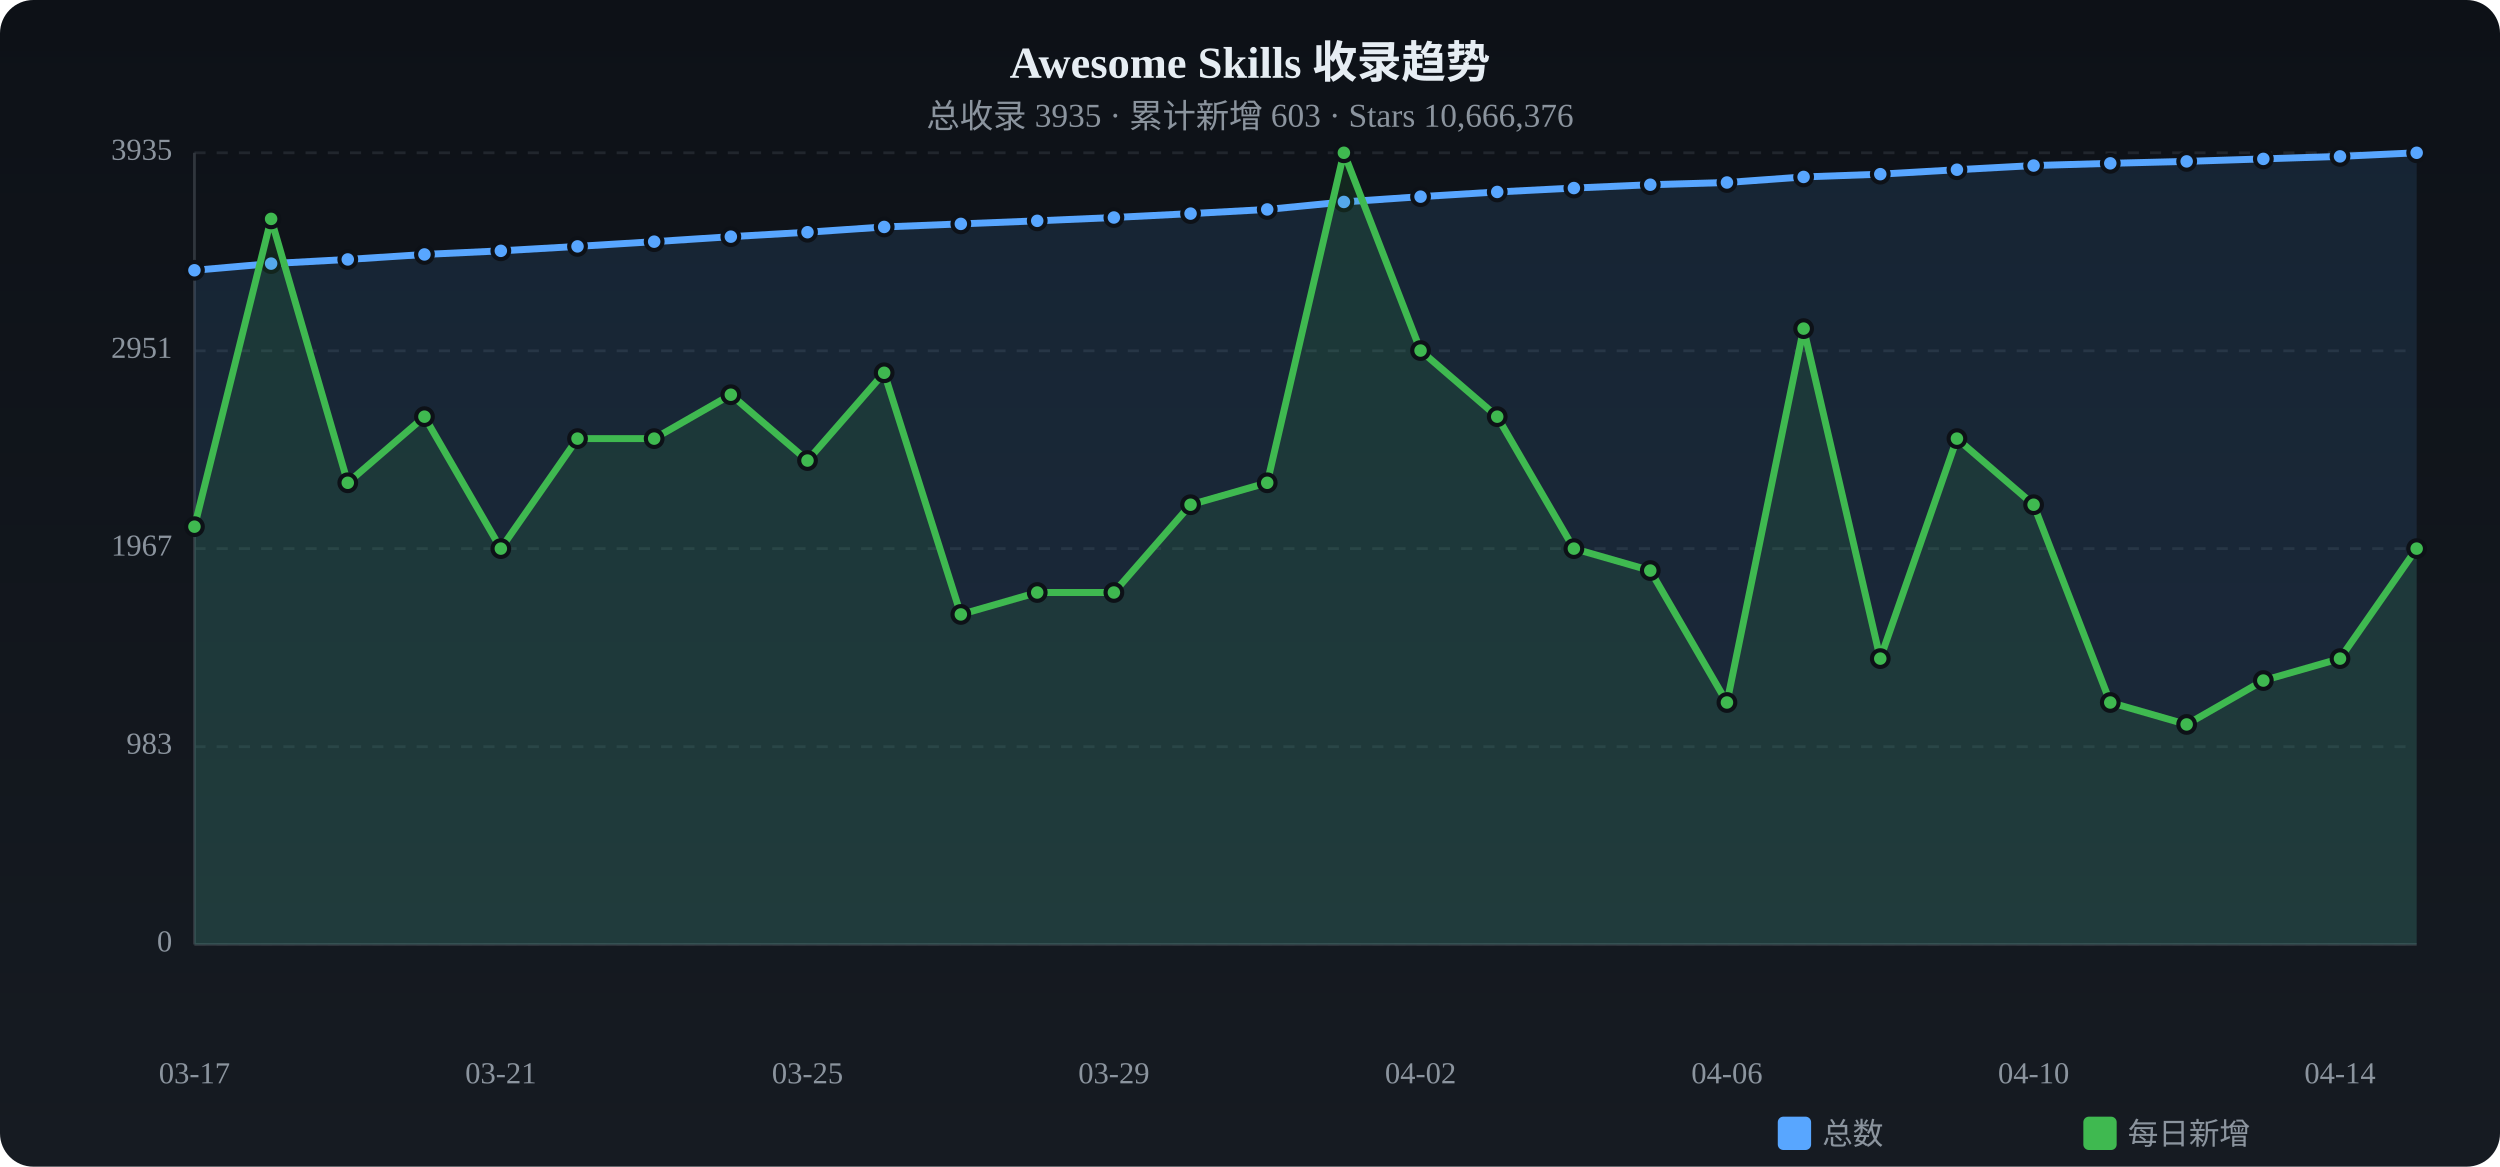
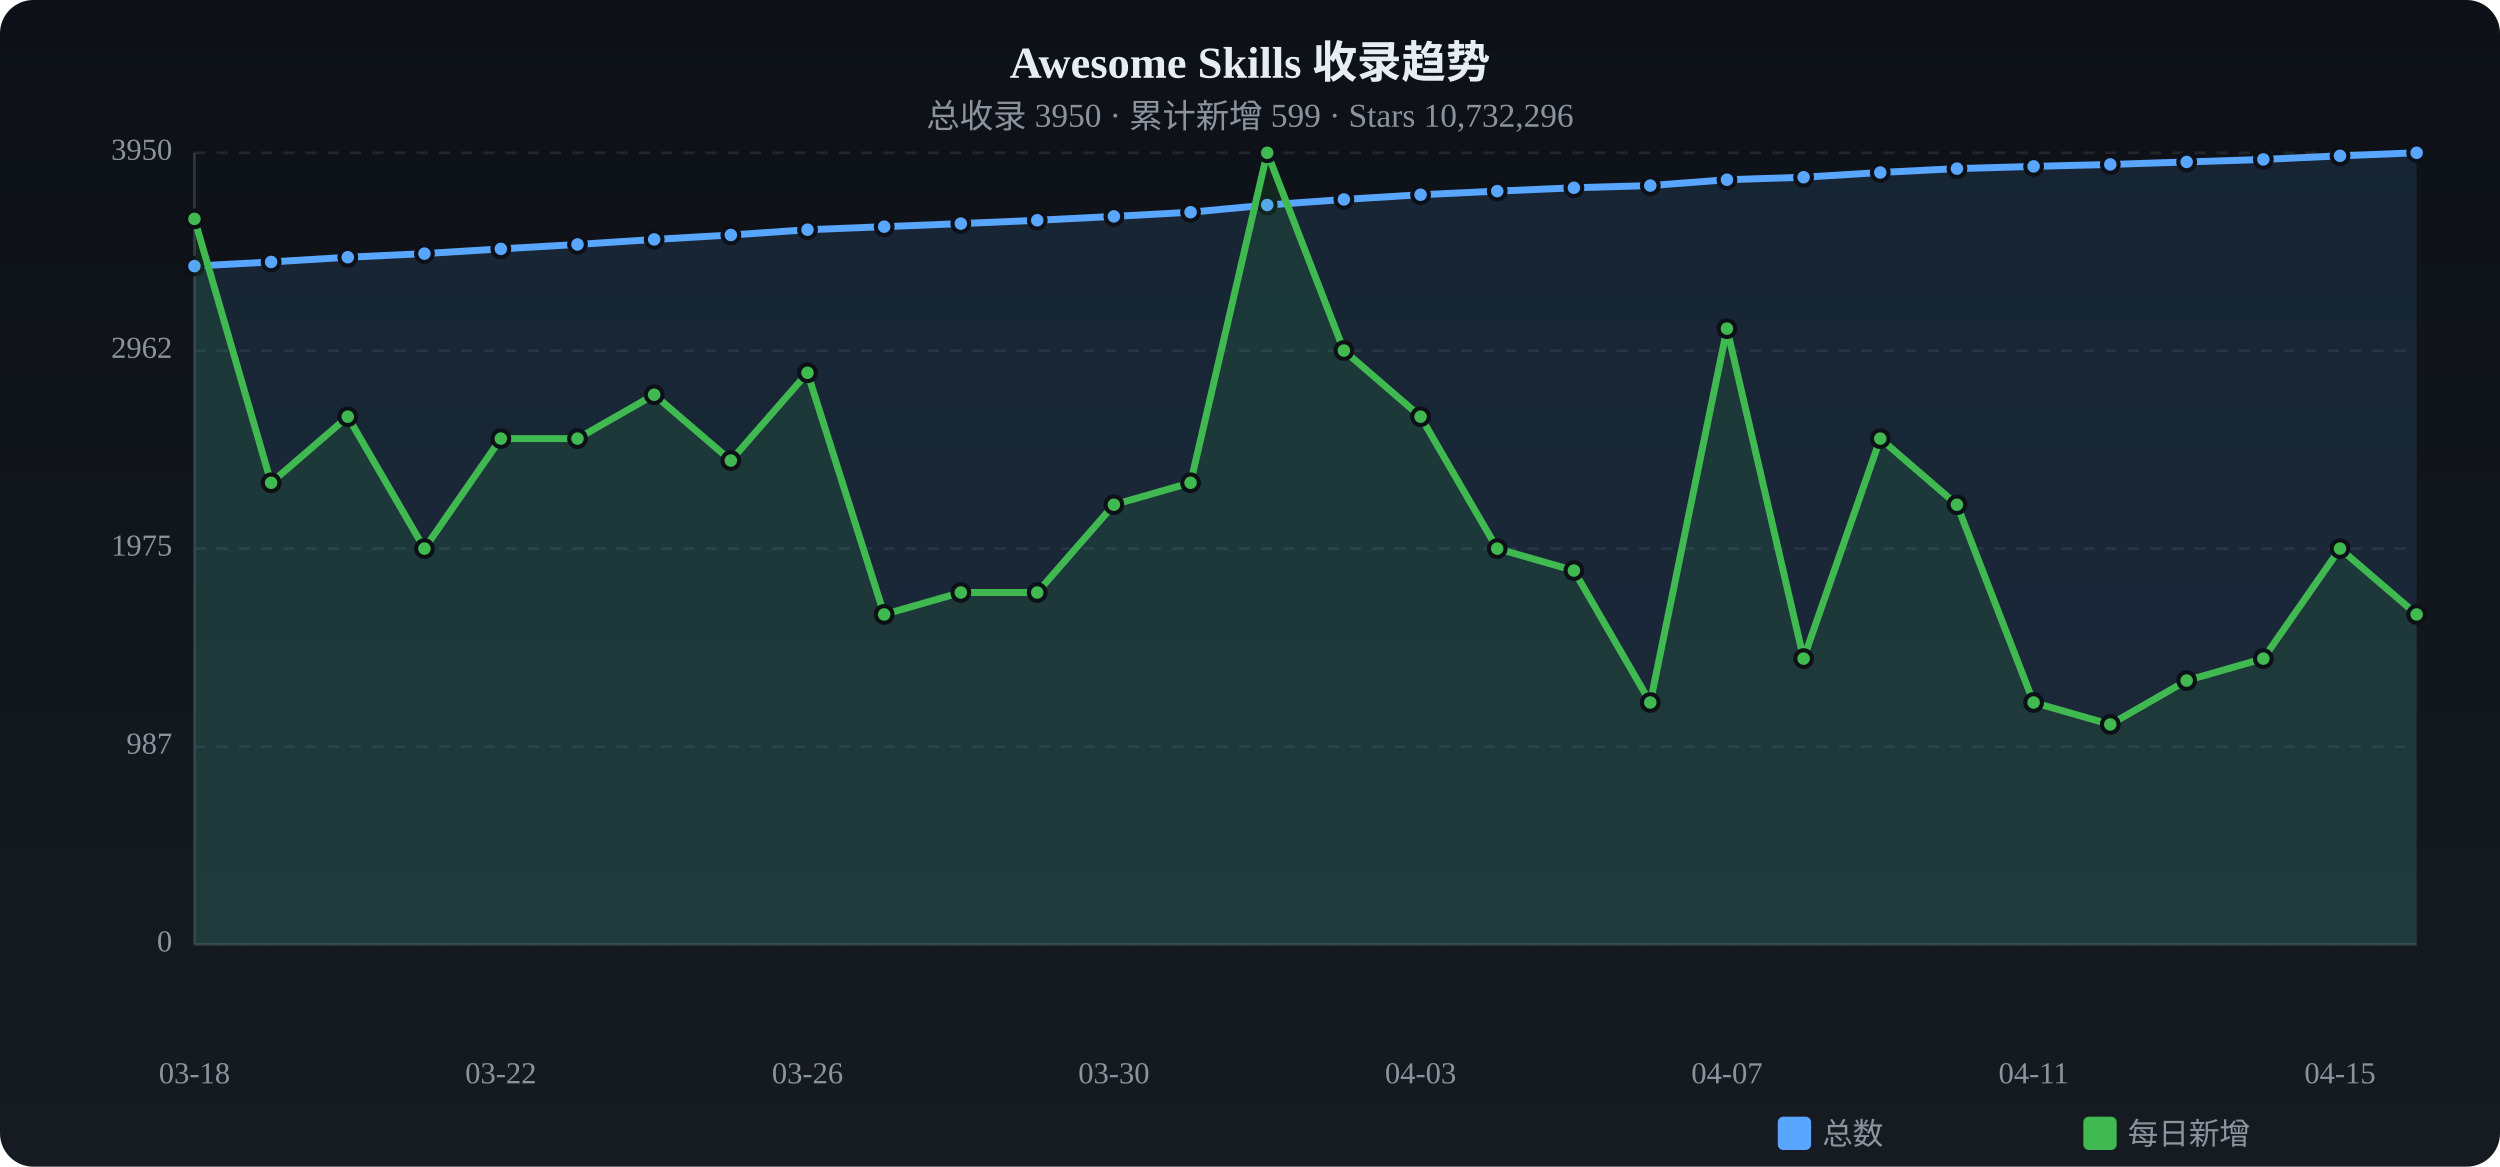
<svg xmlns="http://www.w3.org/2000/svg" viewBox="0 0 900 420" width="900" height="420">
  <defs>
    <linearGradient id="tbg" x1="0%" y1="0%" x2="0%" y2="100%">
      <stop offset="0%" stop-color="#0d1117" />
      <stop offset="100%" stop-color="#161b22" />
    </linearGradient>
  </defs>
  <rect width="900" height="420" rx="12" fill="url(#tbg)" />
  <text x="450.0" y="28" text-anchor="middle" fill="#e6edf3" font-size="16" font-weight="bold">Awesome Skills 收录趋势</text>
-   <text x="450.0" y="46" text-anchor="middle" fill="#8b949e" font-size="12">总收录 3935 · 累计新增 603 · Stars 10,666,376</text>
+   <text x="450.0" y="46" text-anchor="middle" fill="#8b949e" font-size="12">总收录 3950 · 累计新增 599 · Stars 10,732,296</text>
  <text x="62" y="340.0" text-anchor="end" fill="#8b949e" font-size="11" dominant-baseline="middle">0</text>
  <line x1="70" y1="340.0" x2="870" y2="340.0" stroke="#21262d" stroke-dasharray="4 4" />
-   <text x="62" y="268.8" text-anchor="end" fill="#8b949e" font-size="11" dominant-baseline="middle">983</text>
+   <text x="62" y="268.8" text-anchor="end" fill="#8b949e" font-size="11" dominant-baseline="middle">987</text>
  <line x1="70" y1="268.8" x2="870" y2="268.8" stroke="#21262d" stroke-dasharray="4 4" />
-   <text x="62" y="197.5" text-anchor="end" fill="#8b949e" font-size="11" dominant-baseline="middle">1967</text>
+   <text x="62" y="197.5" text-anchor="end" fill="#8b949e" font-size="11" dominant-baseline="middle">1975</text>
  <line x1="70" y1="197.5" x2="870" y2="197.5" stroke="#21262d" stroke-dasharray="4 4" />
-   <text x="62" y="126.3" text-anchor="end" fill="#8b949e" font-size="11" dominant-baseline="middle">2951</text>
+   <text x="62" y="126.3" text-anchor="end" fill="#8b949e" font-size="11" dominant-baseline="middle">2962</text>
  <line x1="70" y1="126.3" x2="870" y2="126.3" stroke="#21262d" stroke-dasharray="4 4" />
-   <text x="62" y="55.0" text-anchor="end" fill="#8b949e" font-size="11" dominant-baseline="middle">3935</text>
+   <text x="62" y="55.0" text-anchor="end" fill="#8b949e" font-size="11" dominant-baseline="middle">3950</text>
  <line x1="70" y1="55.0" x2="870" y2="55.0" stroke="#21262d" stroke-dasharray="4 4" />
  <line x1="70" y1="55" x2="70" y2="340" stroke="#30363d" />
  <line x1="70" y1="340" x2="870" y2="340" stroke="#30363d" />
-   <path d="M70.0,97.3 L97.6,94.9 L125.2,93.4 L152.8,91.6 L180.3,90.3 L207.9,88.7 L235.5,87.0 L263.1,85.2 L290.7,83.6 L318.3,81.7 L345.9,80.6 L373.4,79.5 L401.0,78.3 L428.6,76.9 L456.2,75.4 L483.8,72.7 L511.4,70.8 L539.0,69.1 L566.6,67.7 L594.1,66.5 L621.7,65.7 L649.3,63.7 L676.9,62.7 L704.5,61.1 L732.1,59.6 L759.7,58.8 L787.2,58.1 L814.8,57.2 L842.4,56.3 L870.0,55.0 L870.0,340 L70.0,340 Z" fill="#58a6ff" opacity="0.12" />
-   <polyline points="70.0,97.3 97.6,94.9 125.2,93.4 152.8,91.6 180.3,90.3 207.9,88.7 235.5,87.0 263.1,85.2 290.7,83.6 318.3,81.7 345.9,80.6 373.4,79.5 401.0,78.3 428.6,76.9 456.2,75.4 483.8,72.7 511.4,70.8 539.0,69.1 566.6,67.7 594.1,66.5 621.7,65.7 649.3,63.7 676.9,62.7 704.5,61.1 732.1,59.6 759.7,58.8 787.2,58.1 814.8,57.2 842.4,56.3 870.0,55.0" fill="none" stroke="#58a6ff" stroke-width="2.5" stroke-linecap="round" stroke-linejoin="round" />
-   <circle cx="70.0" cy="97.3" r="3" fill="#58a6ff" stroke="#0d1117" stroke-width="1.5" />
-   <circle cx="97.6" cy="94.9" r="3" fill="#58a6ff" stroke="#0d1117" stroke-width="1.5" />
-   <circle cx="125.2" cy="93.4" r="3" fill="#58a6ff" stroke="#0d1117" stroke-width="1.5" />
-   <circle cx="152.8" cy="91.6" r="3" fill="#58a6ff" stroke="#0d1117" stroke-width="1.5" />
-   <circle cx="180.3" cy="90.3" r="3" fill="#58a6ff" stroke="#0d1117" stroke-width="1.5" />
-   <circle cx="207.9" cy="88.7" r="3" fill="#58a6ff" stroke="#0d1117" stroke-width="1.5" />
-   <circle cx="235.5" cy="87.0" r="3" fill="#58a6ff" stroke="#0d1117" stroke-width="1.5" />
-   <circle cx="263.1" cy="85.2" r="3" fill="#58a6ff" stroke="#0d1117" stroke-width="1.5" />
-   <circle cx="290.7" cy="83.6" r="3" fill="#58a6ff" stroke="#0d1117" stroke-width="1.5" />
-   <circle cx="318.3" cy="81.7" r="3" fill="#58a6ff" stroke="#0d1117" stroke-width="1.5" />
-   <circle cx="345.9" cy="80.6" r="3" fill="#58a6ff" stroke="#0d1117" stroke-width="1.5" />
-   <circle cx="373.4" cy="79.5" r="3" fill="#58a6ff" stroke="#0d1117" stroke-width="1.5" />
-   <circle cx="401.0" cy="78.3" r="3" fill="#58a6ff" stroke="#0d1117" stroke-width="1.5" />
-   <circle cx="428.6" cy="76.9" r="3" fill="#58a6ff" stroke="#0d1117" stroke-width="1.5" />
-   <circle cx="456.2" cy="75.4" r="3" fill="#58a6ff" stroke="#0d1117" stroke-width="1.5" />
-   <circle cx="483.8" cy="72.7" r="3" fill="#58a6ff" stroke="#0d1117" stroke-width="1.5" />
-   <circle cx="511.4" cy="70.8" r="3" fill="#58a6ff" stroke="#0d1117" stroke-width="1.5" />
-   <circle cx="539.0" cy="69.1" r="3" fill="#58a6ff" stroke="#0d1117" stroke-width="1.5" />
-   <circle cx="566.6" cy="67.7" r="3" fill="#58a6ff" stroke="#0d1117" stroke-width="1.5" />
-   <circle cx="594.1" cy="66.5" r="3" fill="#58a6ff" stroke="#0d1117" stroke-width="1.5" />
-   <circle cx="621.7" cy="65.7" r="3" fill="#58a6ff" stroke="#0d1117" stroke-width="1.5" />
-   <circle cx="649.3" cy="63.7" r="3" fill="#58a6ff" stroke="#0d1117" stroke-width="1.5" />
-   <circle cx="676.9" cy="62.7" r="3" fill="#58a6ff" stroke="#0d1117" stroke-width="1.5" />
-   <circle cx="704.5" cy="61.1" r="3" fill="#58a6ff" stroke="#0d1117" stroke-width="1.5" />
-   <circle cx="732.1" cy="59.6" r="3" fill="#58a6ff" stroke="#0d1117" stroke-width="1.5" />
-   <circle cx="759.7" cy="58.8" r="3" fill="#58a6ff" stroke="#0d1117" stroke-width="1.5" />
-   <circle cx="787.2" cy="58.1" r="3" fill="#58a6ff" stroke="#0d1117" stroke-width="1.5" />
-   <circle cx="814.8" cy="57.2" r="3" fill="#58a6ff" stroke="#0d1117" stroke-width="1.5" />
-   <circle cx="842.4" cy="56.3" r="3" fill="#58a6ff" stroke="#0d1117" stroke-width="1.5" />
+   <path d="M70.0,95.8 L97.6,94.3 L125.2,92.6 L152.8,91.3 L180.3,89.6 L207.9,88.0 L235.5,86.2 L263.1,84.6 L290.7,82.7 L318.3,81.6 L345.9,80.5 L373.4,79.3 L401.0,77.9 L428.6,76.4 L456.2,73.8 L483.8,71.8 L511.4,70.1 L539.0,68.8 L566.6,67.6 L594.1,66.8 L621.7,64.7 L649.3,63.8 L676.9,62.1 L704.5,60.7 L732.1,59.9 L759.7,59.2 L787.2,58.3 L814.8,57.4 L842.4,56.1 L870.0,55.0 L870.0,340 L70.0,340 Z" fill="#58a6ff" opacity="0.12" />
+   <polyline points="70.0,95.8 97.6,94.3 125.2,92.6 152.8,91.3 180.3,89.6 207.9,88.0 235.5,86.2 263.1,84.6 290.7,82.7 318.3,81.6 345.9,80.5 373.4,79.3 401.0,77.9 428.6,76.4 456.2,73.8 483.8,71.8 511.4,70.1 539.0,68.8 566.6,67.6 594.1,66.8 621.7,64.7 649.3,63.8 676.9,62.1 704.5,60.7 732.1,59.9 759.7,59.2 787.2,58.3 814.8,57.4 842.4,56.1 870.0,55.0" fill="none" stroke="#58a6ff" stroke-width="2.5" stroke-linecap="round" stroke-linejoin="round" />
+   <circle cx="70.0" cy="95.8" r="3" fill="#58a6ff" stroke="#0d1117" stroke-width="1.5" />
+   <circle cx="97.6" cy="94.3" r="3" fill="#58a6ff" stroke="#0d1117" stroke-width="1.5" />
+   <circle cx="125.2" cy="92.6" r="3" fill="#58a6ff" stroke="#0d1117" stroke-width="1.5" />
+   <circle cx="152.8" cy="91.3" r="3" fill="#58a6ff" stroke="#0d1117" stroke-width="1.5" />
+   <circle cx="180.3" cy="89.6" r="3" fill="#58a6ff" stroke="#0d1117" stroke-width="1.5" />
+   <circle cx="207.9" cy="88.0" r="3" fill="#58a6ff" stroke="#0d1117" stroke-width="1.5" />
+   <circle cx="235.5" cy="86.2" r="3" fill="#58a6ff" stroke="#0d1117" stroke-width="1.5" />
+   <circle cx="263.1" cy="84.6" r="3" fill="#58a6ff" stroke="#0d1117" stroke-width="1.5" />
+   <circle cx="290.7" cy="82.7" r="3" fill="#58a6ff" stroke="#0d1117" stroke-width="1.5" />
+   <circle cx="318.3" cy="81.6" r="3" fill="#58a6ff" stroke="#0d1117" stroke-width="1.5" />
+   <circle cx="345.9" cy="80.5" r="3" fill="#58a6ff" stroke="#0d1117" stroke-width="1.5" />
+   <circle cx="373.4" cy="79.3" r="3" fill="#58a6ff" stroke="#0d1117" stroke-width="1.5" />
+   <circle cx="401.0" cy="77.9" r="3" fill="#58a6ff" stroke="#0d1117" stroke-width="1.5" />
+   <circle cx="428.6" cy="76.4" r="3" fill="#58a6ff" stroke="#0d1117" stroke-width="1.5" />
+   <circle cx="456.2" cy="73.8" r="3" fill="#58a6ff" stroke="#0d1117" stroke-width="1.5" />
+   <circle cx="483.8" cy="71.8" r="3" fill="#58a6ff" stroke="#0d1117" stroke-width="1.5" />
+   <circle cx="511.4" cy="70.1" r="3" fill="#58a6ff" stroke="#0d1117" stroke-width="1.5" />
+   <circle cx="539.0" cy="68.8" r="3" fill="#58a6ff" stroke="#0d1117" stroke-width="1.5" />
+   <circle cx="566.6" cy="67.6" r="3" fill="#58a6ff" stroke="#0d1117" stroke-width="1.5" />
+   <circle cx="594.1" cy="66.8" r="3" fill="#58a6ff" stroke="#0d1117" stroke-width="1.5" />
+   <circle cx="621.7" cy="64.7" r="3" fill="#58a6ff" stroke="#0d1117" stroke-width="1.5" />
+   <circle cx="649.3" cy="63.8" r="3" fill="#58a6ff" stroke="#0d1117" stroke-width="1.5" />
+   <circle cx="676.9" cy="62.1" r="3" fill="#58a6ff" stroke="#0d1117" stroke-width="1.5" />
+   <circle cx="704.5" cy="60.7" r="3" fill="#58a6ff" stroke="#0d1117" stroke-width="1.5" />
+   <circle cx="732.1" cy="59.9" r="3" fill="#58a6ff" stroke="#0d1117" stroke-width="1.5" />
+   <circle cx="759.7" cy="59.2" r="3" fill="#58a6ff" stroke="#0d1117" stroke-width="1.5" />
+   <circle cx="787.2" cy="58.3" r="3" fill="#58a6ff" stroke="#0d1117" stroke-width="1.5" />
+   <circle cx="814.8" cy="57.4" r="3" fill="#58a6ff" stroke="#0d1117" stroke-width="1.5" />
+   <circle cx="842.4" cy="56.1" r="3" fill="#58a6ff" stroke="#0d1117" stroke-width="1.5" />
  <circle cx="870.0" cy="55.0" r="3" fill="#58a6ff" stroke="#0d1117" stroke-width="1.5" />
-   <path d="M70.0,189.6 L97.6,78.8 L125.2,173.8 L152.8,150.0 L180.3,197.5 L207.9,157.9 L235.5,157.9 L263.1,142.1 L290.7,165.8 L318.3,134.2 L345.9,221.2 L373.4,213.3 L401.0,213.3 L428.6,181.7 L456.2,173.8 L483.8,55.0 L511.4,126.2 L539.0,150.0 L566.6,197.5 L594.1,205.4 L621.7,252.9 L649.3,118.3 L676.9,237.1 L704.5,157.9 L732.1,181.7 L759.7,252.9 L787.2,260.8 L814.8,245.0 L842.4,237.1 L870.0,197.5 L870.0,340 L70.0,340 Z" fill="#3fb950" opacity="0.12" />
-   <polyline points="70.0,189.6 97.6,78.8 125.2,173.8 152.8,150.0 180.3,197.5 207.9,157.9 235.5,157.9 263.1,142.1 290.7,165.8 318.3,134.2 345.9,221.2 373.4,213.3 401.0,213.3 428.6,181.7 456.2,173.8 483.8,55.0 511.4,126.2 539.0,150.0 566.6,197.5 594.1,205.4 621.7,252.9 649.3,118.3 676.9,237.1 704.5,157.9 732.1,181.7 759.7,252.9 787.2,260.8 814.8,245.0 842.4,237.1 870.0,197.5" fill="none" stroke="#3fb950" stroke-width="2.5" stroke-linecap="round" stroke-linejoin="round" />
-   <circle cx="70.0" cy="189.6" r="3" fill="#3fb950" stroke="#0d1117" stroke-width="1.5" />
-   <circle cx="97.6" cy="78.8" r="3" fill="#3fb950" stroke="#0d1117" stroke-width="1.5" />
-   <circle cx="125.2" cy="173.8" r="3" fill="#3fb950" stroke="#0d1117" stroke-width="1.5" />
-   <circle cx="152.8" cy="150.0" r="3" fill="#3fb950" stroke="#0d1117" stroke-width="1.5" />
-   <circle cx="180.3" cy="197.5" r="3" fill="#3fb950" stroke="#0d1117" stroke-width="1.5" />
+   <path d="M70.0,78.8 L97.6,173.8 L125.2,150.0 L152.8,197.5 L180.3,157.9 L207.9,157.9 L235.5,142.1 L263.1,165.8 L290.7,134.2 L318.3,221.2 L345.9,213.3 L373.4,213.3 L401.0,181.7 L428.6,173.8 L456.2,55.0 L483.8,126.2 L511.4,150.0 L539.0,197.5 L566.6,205.4 L594.1,252.9 L621.7,118.3 L649.3,237.1 L676.9,157.9 L704.5,181.7 L732.1,252.9 L759.7,260.8 L787.2,245.0 L814.8,237.1 L842.4,197.5 L870.0,221.2 L870.0,340 L70.0,340 Z" fill="#3fb950" opacity="0.12" />
+   <polyline points="70.0,78.8 97.6,173.8 125.2,150.0 152.8,197.5 180.3,157.9 207.9,157.9 235.5,142.1 263.1,165.8 290.7,134.2 318.3,221.2 345.9,213.3 373.4,213.3 401.0,181.7 428.6,173.8 456.2,55.0 483.8,126.2 511.4,150.0 539.0,197.5 566.6,205.4 594.1,252.9 621.7,118.3 649.3,237.1 676.9,157.9 704.5,181.7 732.1,252.9 759.7,260.8 787.2,245.0 814.8,237.1 842.4,197.5 870.0,221.2" fill="none" stroke="#3fb950" stroke-width="2.5" stroke-linecap="round" stroke-linejoin="round" />
+   <circle cx="70.0" cy="78.8" r="3" fill="#3fb950" stroke="#0d1117" stroke-width="1.5" />
+   <circle cx="97.6" cy="173.8" r="3" fill="#3fb950" stroke="#0d1117" stroke-width="1.5" />
+   <circle cx="125.2" cy="150.0" r="3" fill="#3fb950" stroke="#0d1117" stroke-width="1.5" />
+   <circle cx="152.8" cy="197.5" r="3" fill="#3fb950" stroke="#0d1117" stroke-width="1.5" />
+   <circle cx="180.3" cy="157.9" r="3" fill="#3fb950" stroke="#0d1117" stroke-width="1.5" />
  <circle cx="207.9" cy="157.9" r="3" fill="#3fb950" stroke="#0d1117" stroke-width="1.5" />
-   <circle cx="235.5" cy="157.9" r="3" fill="#3fb950" stroke="#0d1117" stroke-width="1.5" />
-   <circle cx="263.1" cy="142.1" r="3" fill="#3fb950" stroke="#0d1117" stroke-width="1.5" />
-   <circle cx="290.7" cy="165.8" r="3" fill="#3fb950" stroke="#0d1117" stroke-width="1.5" />
-   <circle cx="318.3" cy="134.2" r="3" fill="#3fb950" stroke="#0d1117" stroke-width="1.5" />
-   <circle cx="345.9" cy="221.2" r="3" fill="#3fb950" stroke="#0d1117" stroke-width="1.5" />
+   <circle cx="235.5" cy="142.1" r="3" fill="#3fb950" stroke="#0d1117" stroke-width="1.5" />
+   <circle cx="263.1" cy="165.8" r="3" fill="#3fb950" stroke="#0d1117" stroke-width="1.5" />
+   <circle cx="290.7" cy="134.2" r="3" fill="#3fb950" stroke="#0d1117" stroke-width="1.5" />
+   <circle cx="318.3" cy="221.2" r="3" fill="#3fb950" stroke="#0d1117" stroke-width="1.5" />
+   <circle cx="345.9" cy="213.3" r="3" fill="#3fb950" stroke="#0d1117" stroke-width="1.5" />
  <circle cx="373.4" cy="213.3" r="3" fill="#3fb950" stroke="#0d1117" stroke-width="1.5" />
-   <circle cx="401.0" cy="213.3" r="3" fill="#3fb950" stroke="#0d1117" stroke-width="1.5" />
-   <circle cx="428.6" cy="181.7" r="3" fill="#3fb950" stroke="#0d1117" stroke-width="1.5" />
-   <circle cx="456.2" cy="173.8" r="3" fill="#3fb950" stroke="#0d1117" stroke-width="1.5" />
-   <circle cx="483.8" cy="55.0" r="3" fill="#3fb950" stroke="#0d1117" stroke-width="1.5" />
-   <circle cx="511.4" cy="126.2" r="3" fill="#3fb950" stroke="#0d1117" stroke-width="1.5" />
-   <circle cx="539.0" cy="150.0" r="3" fill="#3fb950" stroke="#0d1117" stroke-width="1.5" />
-   <circle cx="566.6" cy="197.5" r="3" fill="#3fb950" stroke="#0d1117" stroke-width="1.5" />
-   <circle cx="594.1" cy="205.4" r="3" fill="#3fb950" stroke="#0d1117" stroke-width="1.5" />
-   <circle cx="621.7" cy="252.9" r="3" fill="#3fb950" stroke="#0d1117" stroke-width="1.5" />
-   <circle cx="649.3" cy="118.3" r="3" fill="#3fb950" stroke="#0d1117" stroke-width="1.5" />
-   <circle cx="676.9" cy="237.1" r="3" fill="#3fb950" stroke="#0d1117" stroke-width="1.5" />
-   <circle cx="704.5" cy="157.9" r="3" fill="#3fb950" stroke="#0d1117" stroke-width="1.5" />
-   <circle cx="732.1" cy="181.7" r="3" fill="#3fb950" stroke="#0d1117" stroke-width="1.5" />
-   <circle cx="759.7" cy="252.9" r="3" fill="#3fb950" stroke="#0d1117" stroke-width="1.5" />
-   <circle cx="787.2" cy="260.8" r="3" fill="#3fb950" stroke="#0d1117" stroke-width="1.5" />
-   <circle cx="814.8" cy="245.0" r="3" fill="#3fb950" stroke="#0d1117" stroke-width="1.5" />
-   <circle cx="842.4" cy="237.1" r="3" fill="#3fb950" stroke="#0d1117" stroke-width="1.5" />
-   <circle cx="870.0" cy="197.5" r="3" fill="#3fb950" stroke="#0d1117" stroke-width="1.5" />
-   <text x="70.0" y="390" text-anchor="middle" fill="#8b949e" font-size="11">03-17</text>
-   <text x="180.3" y="390" text-anchor="middle" fill="#8b949e" font-size="11">03-21</text>
-   <text x="290.7" y="390" text-anchor="middle" fill="#8b949e" font-size="11">03-25</text>
-   <text x="401.0" y="390" text-anchor="middle" fill="#8b949e" font-size="11">03-29</text>
-   <text x="511.4" y="390" text-anchor="middle" fill="#8b949e" font-size="11">04-02</text>
-   <text x="621.7" y="390" text-anchor="middle" fill="#8b949e" font-size="11">04-06</text>
-   <text x="732.1" y="390" text-anchor="middle" fill="#8b949e" font-size="11">04-10</text>
-   <text x="842.4" y="390" text-anchor="middle" fill="#8b949e" font-size="11">04-14</text>
+   <circle cx="401.0" cy="181.7" r="3" fill="#3fb950" stroke="#0d1117" stroke-width="1.5" />
+   <circle cx="428.6" cy="173.8" r="3" fill="#3fb950" stroke="#0d1117" stroke-width="1.5" />
+   <circle cx="456.2" cy="55.0" r="3" fill="#3fb950" stroke="#0d1117" stroke-width="1.5" />
+   <circle cx="483.8" cy="126.2" r="3" fill="#3fb950" stroke="#0d1117" stroke-width="1.5" />
+   <circle cx="511.4" cy="150.0" r="3" fill="#3fb950" stroke="#0d1117" stroke-width="1.5" />
+   <circle cx="539.0" cy="197.5" r="3" fill="#3fb950" stroke="#0d1117" stroke-width="1.5" />
+   <circle cx="566.6" cy="205.4" r="3" fill="#3fb950" stroke="#0d1117" stroke-width="1.5" />
+   <circle cx="594.1" cy="252.9" r="3" fill="#3fb950" stroke="#0d1117" stroke-width="1.5" />
+   <circle cx="621.7" cy="118.3" r="3" fill="#3fb950" stroke="#0d1117" stroke-width="1.5" />
+   <circle cx="649.3" cy="237.1" r="3" fill="#3fb950" stroke="#0d1117" stroke-width="1.5" />
+   <circle cx="676.9" cy="157.9" r="3" fill="#3fb950" stroke="#0d1117" stroke-width="1.5" />
+   <circle cx="704.5" cy="181.7" r="3" fill="#3fb950" stroke="#0d1117" stroke-width="1.5" />
+   <circle cx="732.1" cy="252.9" r="3" fill="#3fb950" stroke="#0d1117" stroke-width="1.5" />
+   <circle cx="759.7" cy="260.8" r="3" fill="#3fb950" stroke="#0d1117" stroke-width="1.5" />
+   <circle cx="787.2" cy="245.0" r="3" fill="#3fb950" stroke="#0d1117" stroke-width="1.5" />
+   <circle cx="814.8" cy="237.1" r="3" fill="#3fb950" stroke="#0d1117" stroke-width="1.5" />
+   <circle cx="842.4" cy="197.5" r="3" fill="#3fb950" stroke="#0d1117" stroke-width="1.5" />
+   <circle cx="870.0" cy="221.2" r="3" fill="#3fb950" stroke="#0d1117" stroke-width="1.5" />
+   <text x="70.0" y="390" text-anchor="middle" fill="#8b949e" font-size="11">03-18</text>
+   <text x="180.3" y="390" text-anchor="middle" fill="#8b949e" font-size="11">03-22</text>
+   <text x="290.7" y="390" text-anchor="middle" fill="#8b949e" font-size="11">03-26</text>
+   <text x="401.0" y="390" text-anchor="middle" fill="#8b949e" font-size="11">03-30</text>
+   <text x="511.4" y="390" text-anchor="middle" fill="#8b949e" font-size="11">04-03</text>
+   <text x="621.7" y="390" text-anchor="middle" fill="#8b949e" font-size="11">04-07</text>
+   <text x="732.1" y="390" text-anchor="middle" fill="#8b949e" font-size="11">04-11</text>
+   <text x="842.4" y="390" text-anchor="middle" fill="#8b949e" font-size="11">04-15</text>
  <rect x="640" y="402" width="12" height="12" rx="2" fill="#58a6ff" />
  <text x="656" y="412" fill="#8b949e" font-size="11">总数</text>
  <rect x="750" y="402" width="12" height="12" rx="2" fill="#3fb950" />
  <text x="766" y="412" fill="#8b949e" font-size="11">每日新增</text>
</svg>
